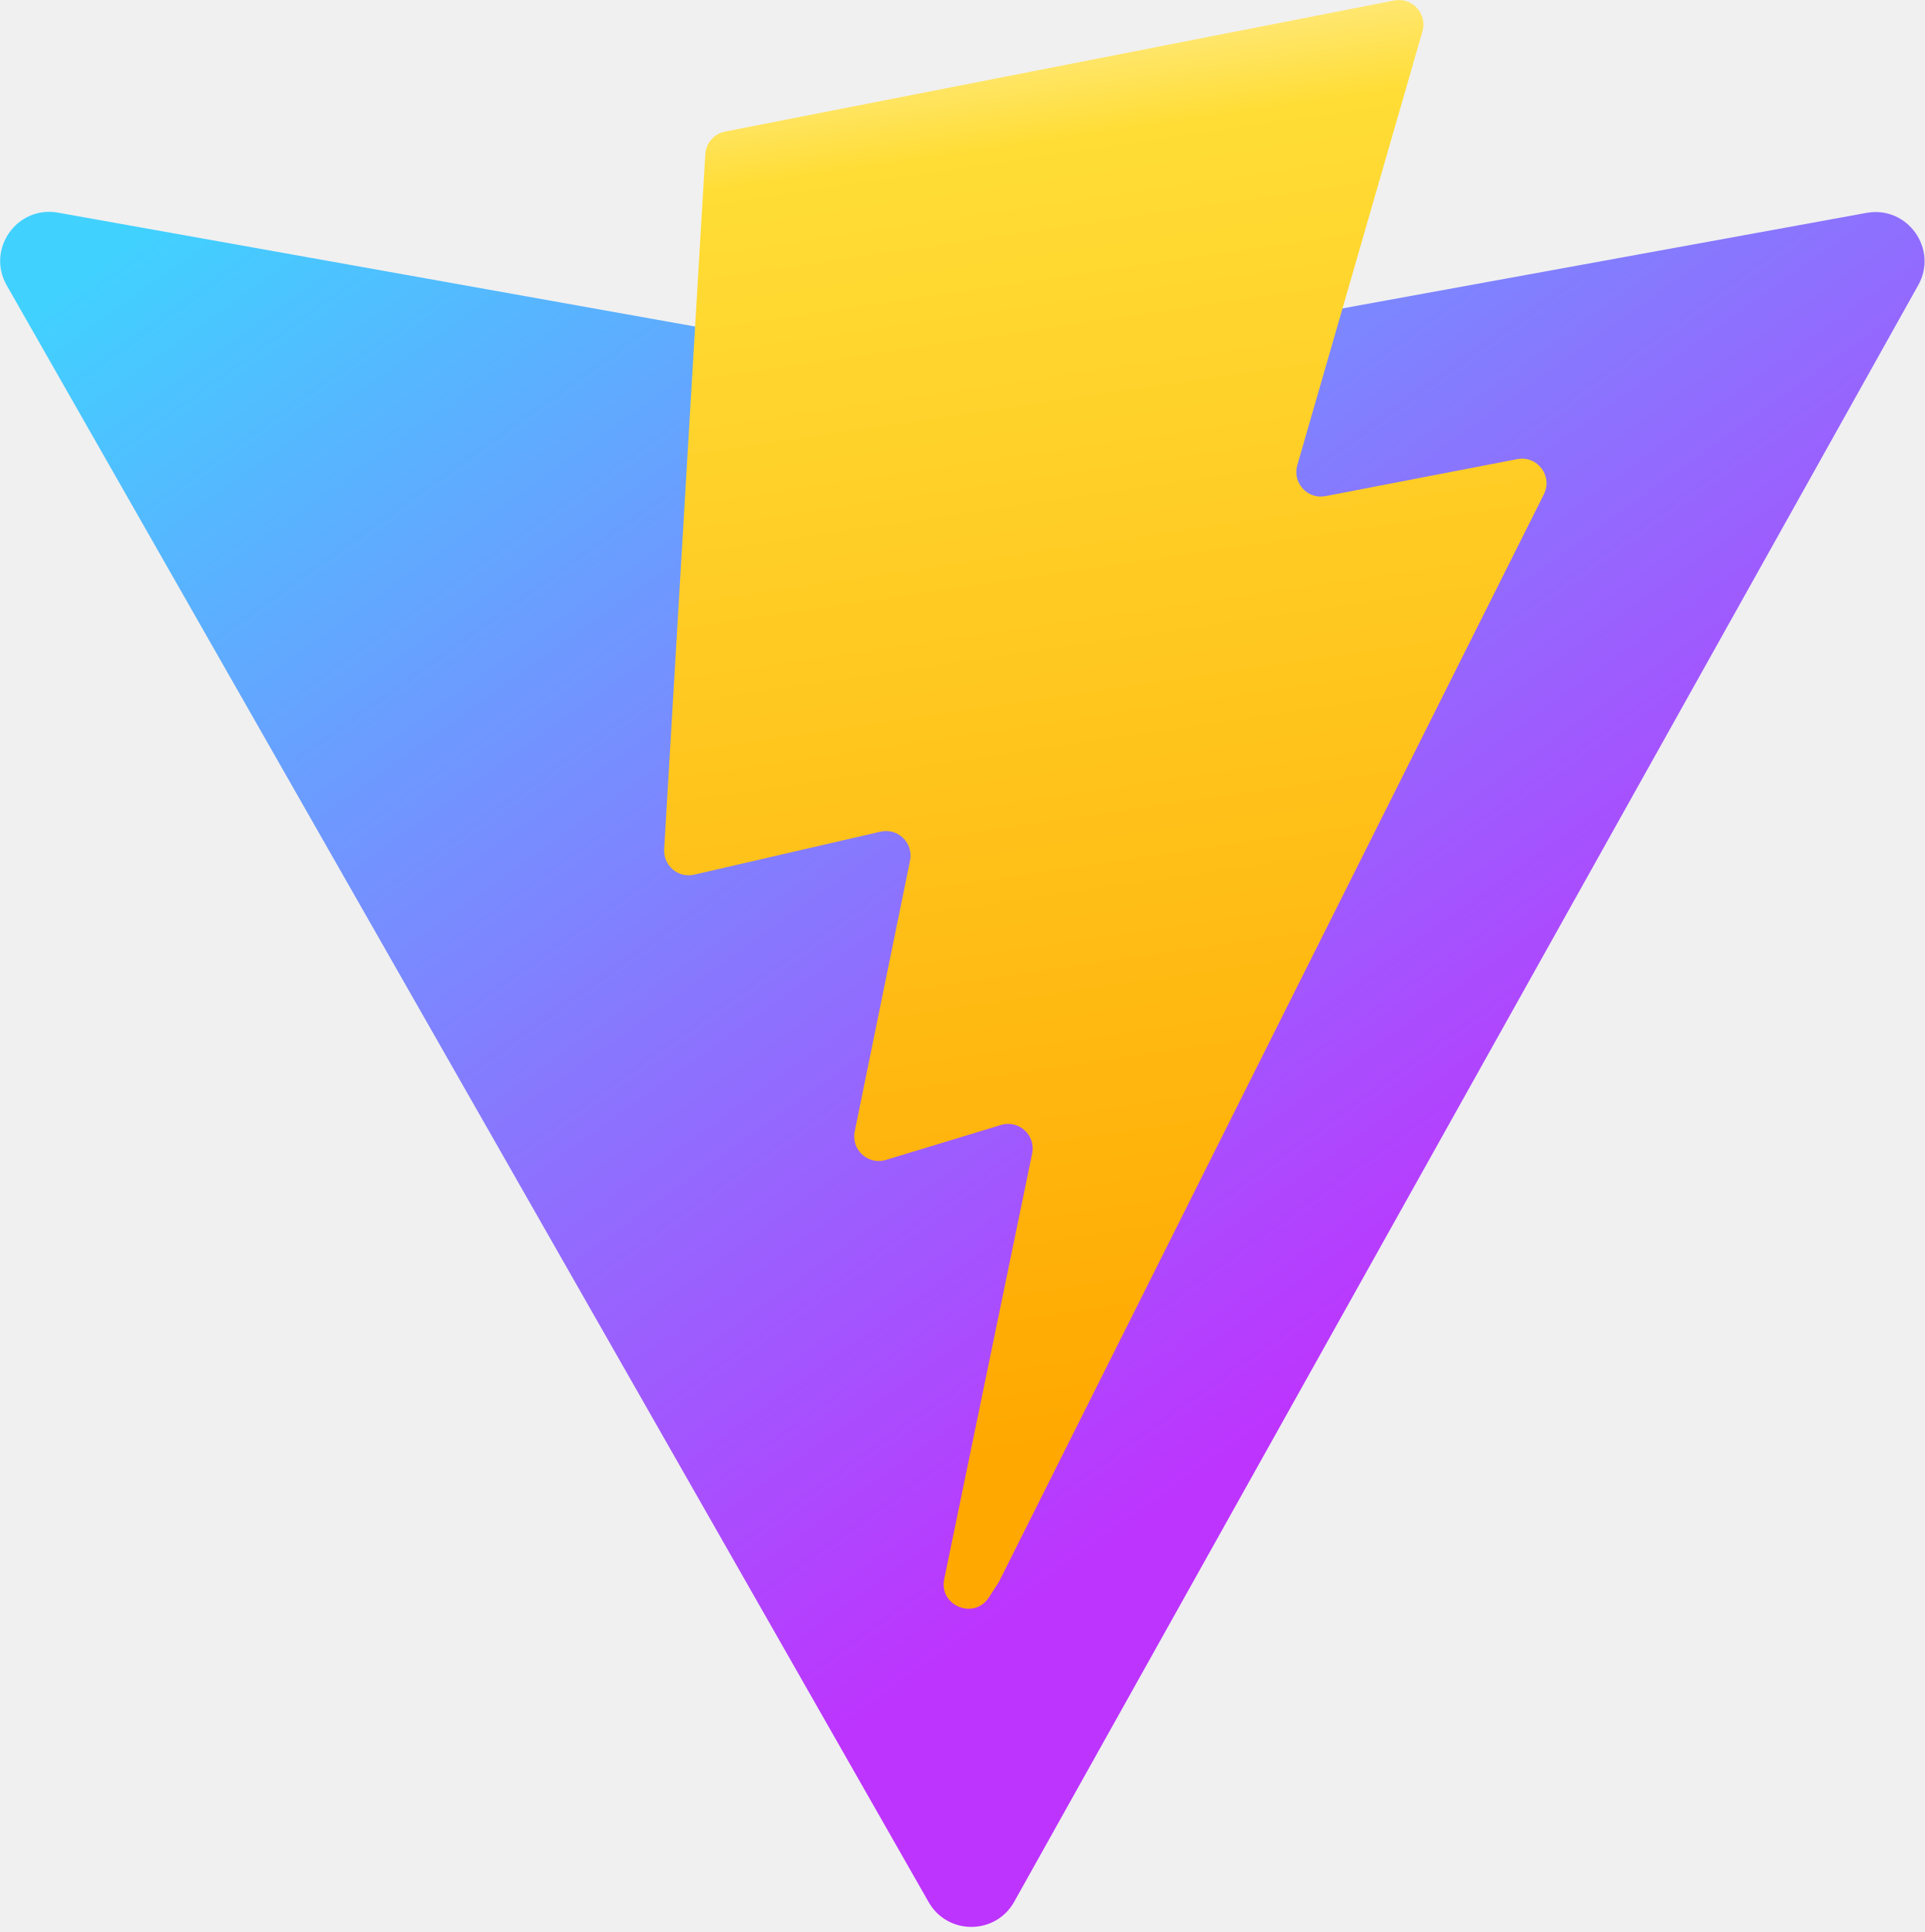
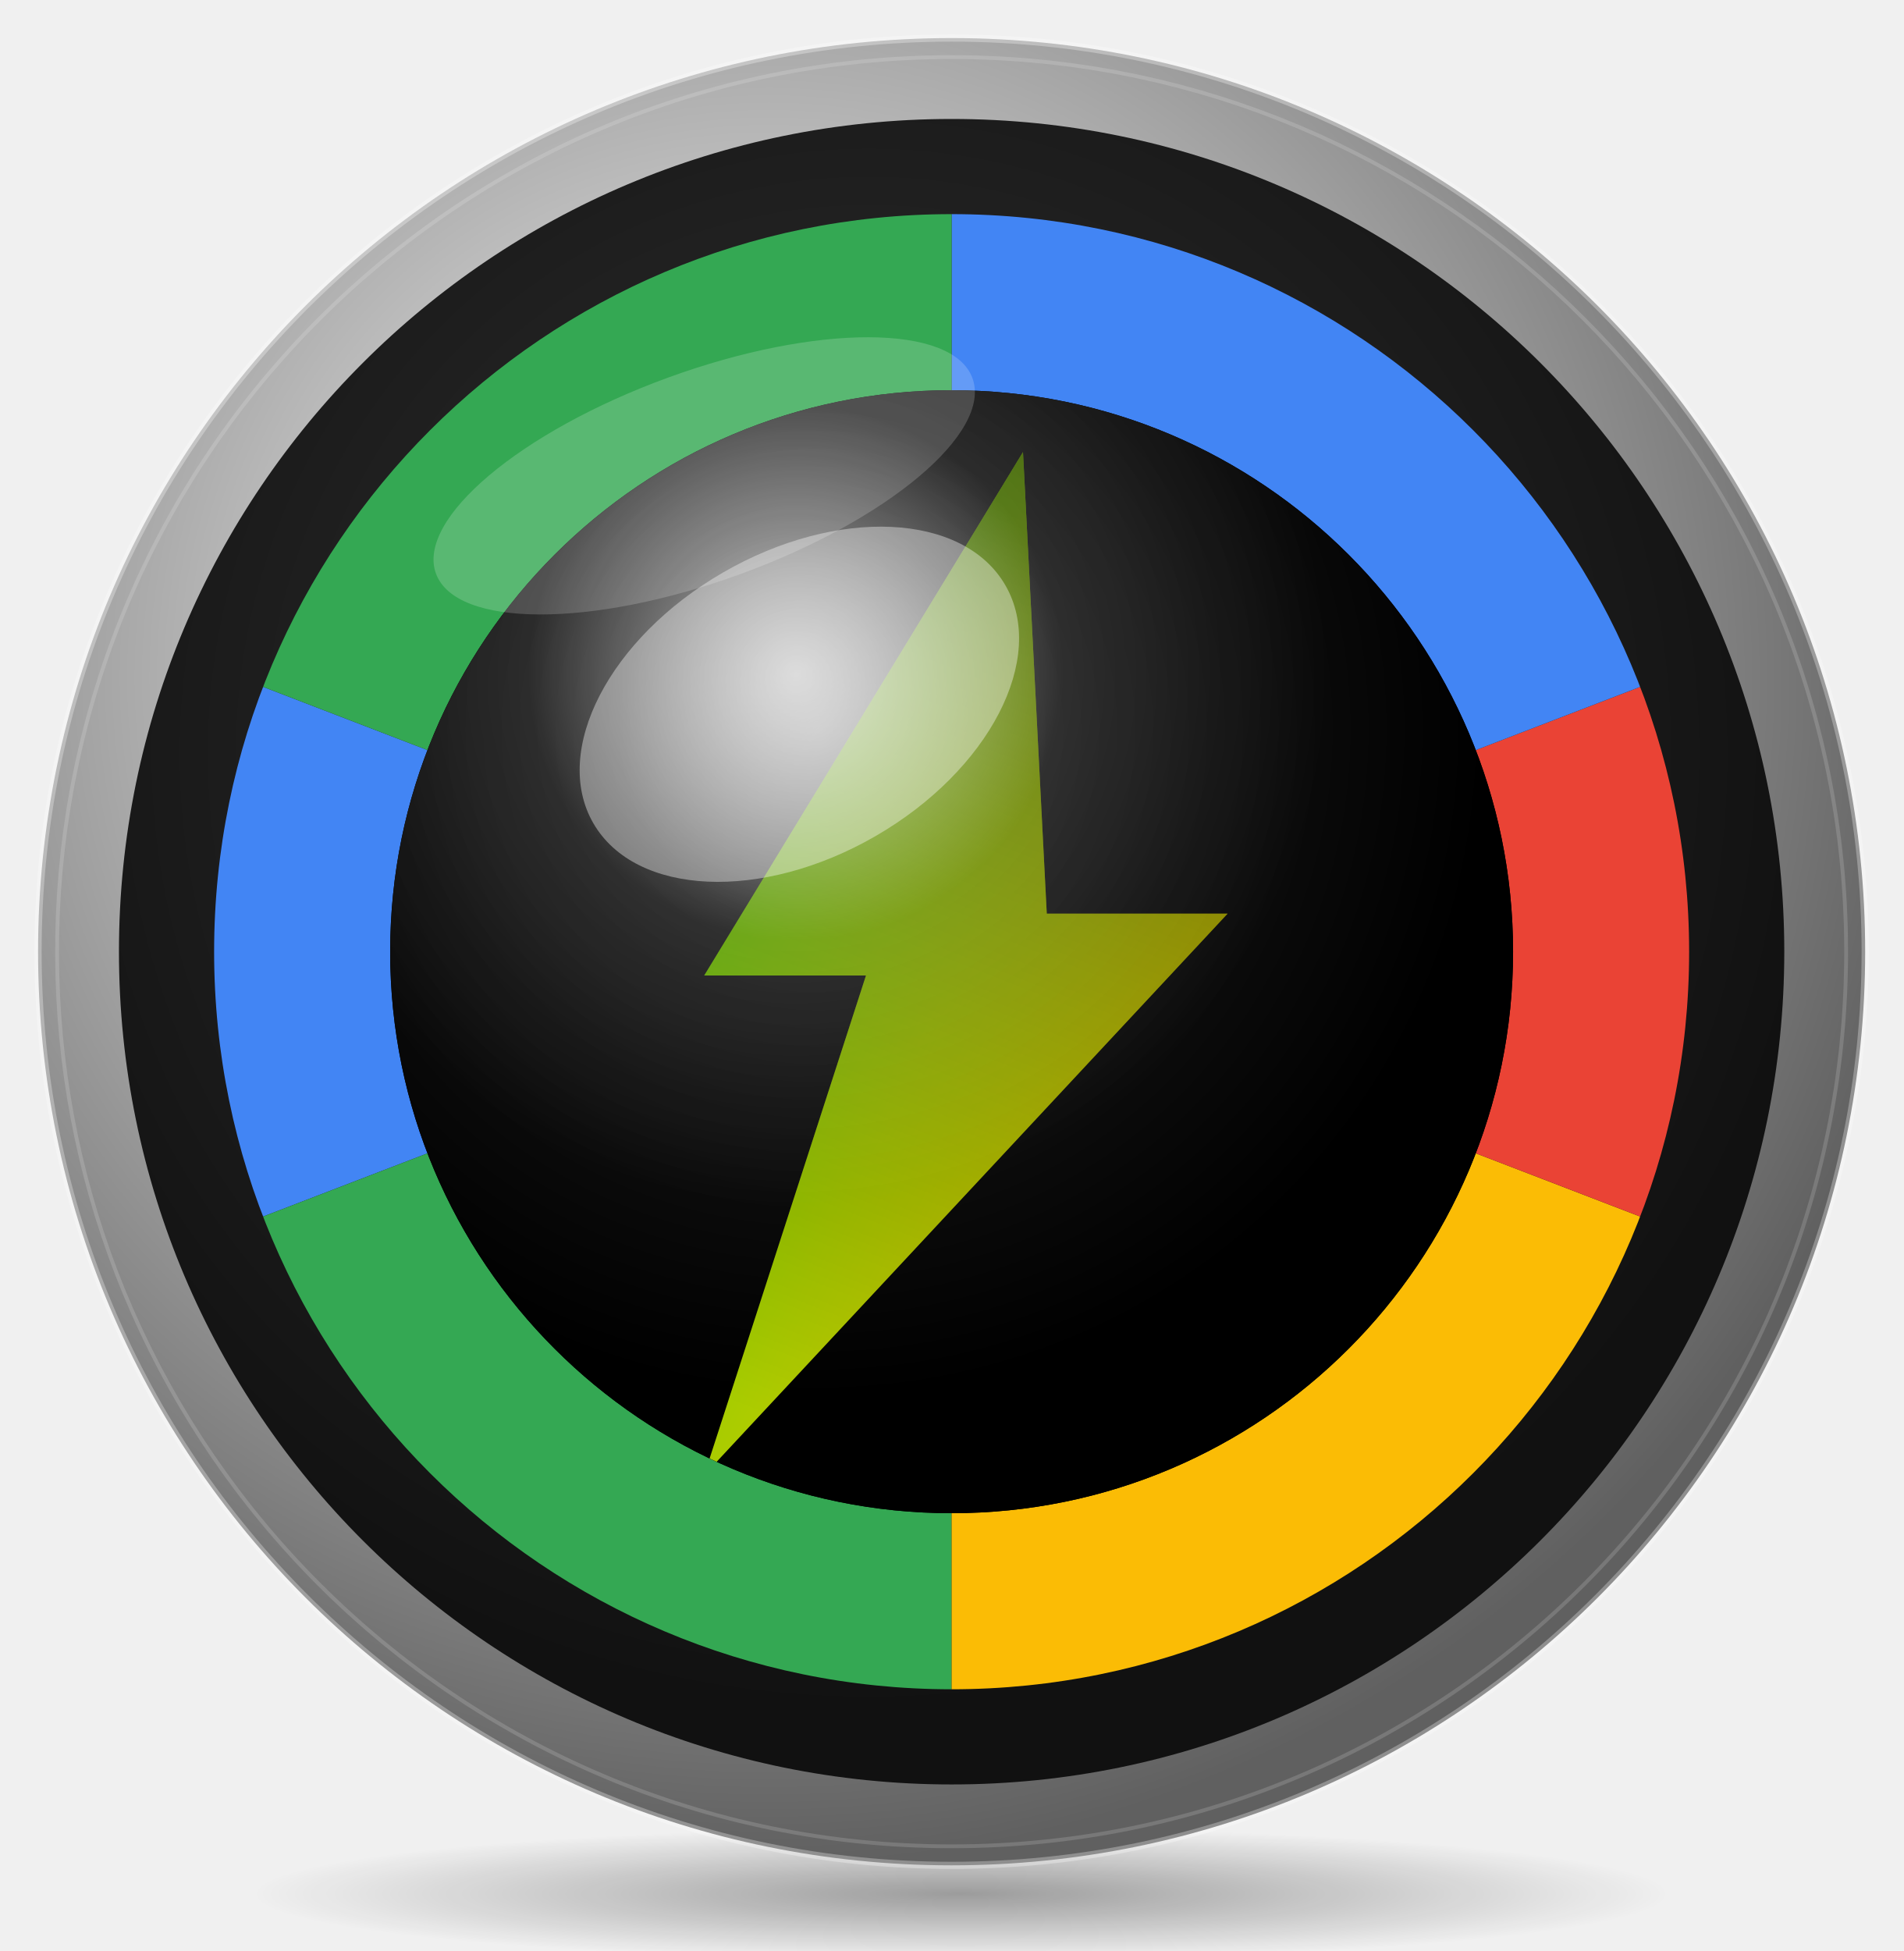
- <svg xmlns="http://www.w3.org/2000/svg" aria-hidden="true" role="img" class="iconify iconify--logos" width="31.88" height="32" preserveAspectRatio="xMidYMid meet" viewBox="0 0 256 257">
+ <svg xmlns="http://www.w3.org/2000/svg" width="400" height="410" viewBox="0 0 400 410">
  <defs>
-     <linearGradient id="IconifyId1813088fe1fbc01fb466" x1="-.828%" x2="57.636%" y1="7.652%" y2="78.411%">
-       <stop offset="0%" stop-color="#41D1FF" />
-       <stop offset="100%" stop-color="#BD34FE" />
+     <radialGradient id="metal-ring" cx="40%" cy="35%" r="65%">
+       <stop offset="0%" stop-color="#f0f0f0" />
+       <stop offset="30%" stop-color="#d0d0d0" />
+       <stop offset="70%" stop-color="#909090" />
+       <stop offset="100%" stop-color="#606060" />
+     </radialGradient>
+     <radialGradient id="inner-ring" cx="45%" cy="38%" r="58%">
+       <stop offset="0%" stop-color="#555" />
+       <stop offset="50%" stop-color="#222" />
+       <stop offset="100%" stop-color="#111" />
+     </radialGradient>
+     <radialGradient id="dome-black" cx="38%" cy="30%" r="60%">
+       <stop offset="0%" stop-color="#555" />
+       <stop offset="30%" stop-color="#1a1a1a" />
+       <stop offset="100%" stop-color="#000" />
+     </radialGradient>
+     <radialGradient id="dome-gloss" cx="36%" cy="25%" r="48%">
+       <stop offset="0%" stop-color="white" stop-opacity="0.7" />
+       <stop offset="50%" stop-color="white" stop-opacity="0.1" />
+       <stop offset="100%" stop-color="white" stop-opacity="0" />
+     </radialGradient>
+     <linearGradient id="bolt-color" x1="0%" y1="0%" x2="100%" y2="100%">
+       <stop offset="0%" stop-color="#44cc00" />
+       <stop offset="50%" stop-color="#aacc00" />
+       <stop offset="100%" stop-color="#ffcc00" />
    </linearGradient>
-     <linearGradient id="IconifyId1813088fe1fbc01fb467" x1="43.376%" x2="50.316%" y1="2.242%" y2="89.03%">
-       <stop offset="0%" stop-color="#FFEA83" />
-       <stop offset="8.333%" stop-color="#FFDD35" />
-       <stop offset="100%" stop-color="#FFA800" />
+     <linearGradient id="bolt-shadow" x1="60%" y1="0%" x2="40%" y2="100%">
+       <stop offset="0%" stop-color="#000" stop-opacity="0.5" />
+       <stop offset="100%" stop-color="#000" stop-opacity="0" />
    </linearGradient>
+     <clipPath id="clip-outer">
+       <circle cx="200" cy="200" r="178" />
+     </clipPath>
+     <clipPath id="clip-segments">
+       <circle cx="200" cy="200" r="155" />
+     </clipPath>
+     <clipPath id="clip-inner">
+       <circle cx="200" cy="200" r="118" />
+     </clipPath>
+     <radialGradient id="shadow-grad" cx="50%" cy="50%" r="50%">
+       <stop offset="0%" stop-color="#000" stop-opacity="0.35" />
+       <stop offset="100%" stop-color="#000" stop-opacity="0" />
+     </radialGradient>
  </defs>
-   <path fill="url(#IconifyId1813088fe1fbc01fb466)" d="M255.153 37.938L134.897 252.976c-2.483 4.44-8.862 4.466-11.382.048L.875 37.958c-2.746-4.814 1.371-10.646 6.827-9.67l120.385 21.517a6.537 6.537 0 0 0 2.322-.004l117.867-21.483c5.438-.991 9.574 4.796 6.877 9.62Z" />
-   <path fill="url(#IconifyId1813088fe1fbc01fb467)" d="M185.432.063L96.44 17.501a3.268 3.268 0 0 0-2.634 3.014l-5.474 92.456a3.268 3.268 0 0 0 3.997 3.378l24.777-5.718c2.318-.535 4.413 1.507 3.936 3.838l-7.361 36.047c-.495 2.426 1.782 4.5 4.151 3.78l15.304-4.649c2.372-.72 4.652 1.36 4.15 3.788l-11.698 56.621c-.732 3.542 3.979 5.473 5.943 2.437l1.313-2.028l72.516-144.72c1.215-2.423-.88-5.186-3.54-4.672l-25.505 4.922c-2.396.462-4.435-1.77-3.759-4.114l16.646-57.705c.677-2.35-1.37-4.583-3.769-4.113Z" />
+   <ellipse cx="202" cy="398" rx="148" ry="14" fill="url(#shadow-grad)" />
+   <circle cx="200" cy="200" r="192" fill="url(#metal-ring)" />
+   <circle cx="200" cy="200" r="175" fill="url(#inner-ring)" />
+   <g clip-path="url(#clip-segments)">
+     <path d="M200,200 L44,140 A158,158 0 0,0 44,260 Z" fill="#4285F4" />
+     <path d="M200,200 L44,260 A158,158 0 0,0 200,358 Z" fill="#34A853" />
+     <path d="M200,200 L200,358 A158,158 0 0,0 356,260 Z" fill="#FBBC05" />
+     <path d="M200,200 L356,260 A158,158 0 0,0 356,140 Z" fill="#EA4335" />
+     <path d="M200,200 L356,140 A158,158 0 0,0 200,42 Z" fill="#4285F4" />
+     <path d="M200,200 L200,42 A158,158 0 0,0 44,140 Z" fill="#34A853" />
+     <circle cx="200" cy="200" r="118" fill="#000" />
+   </g>
+   <circle cx="200" cy="200" r="118" fill="url(#dome-black)" />
+   <polygon points="215,95 148,205 182,205 148,310 258,192 220,192" fill="url(#bolt-color)" clip-path="url(#clip-inner)" />
+   <polygon points="215,95 148,205 182,205 148,310 258,192 220,192" fill="url(#bolt-shadow)" clip-path="url(#clip-inner)" />
+   <circle cx="200" cy="200" r="118" fill="url(#dome-gloss)" />
+   <ellipse cx="168" cy="148" rx="50" ry="32" fill="white" opacity="0.38" transform="rotate(-30,168,148)" />
+   <ellipse cx="148" cy="100" rx="60" ry="22" fill="white" opacity="0.18" transform="rotate(-20,148,100)" />
+   <circle cx="200" cy="200" r="192" fill="none" stroke="white" stroke-width="1.5" opacity="0.3" />
+   <circle cx="200" cy="200" r="188" fill="none" stroke="white" stroke-width="0.8" opacity="0.15" />
</svg>
